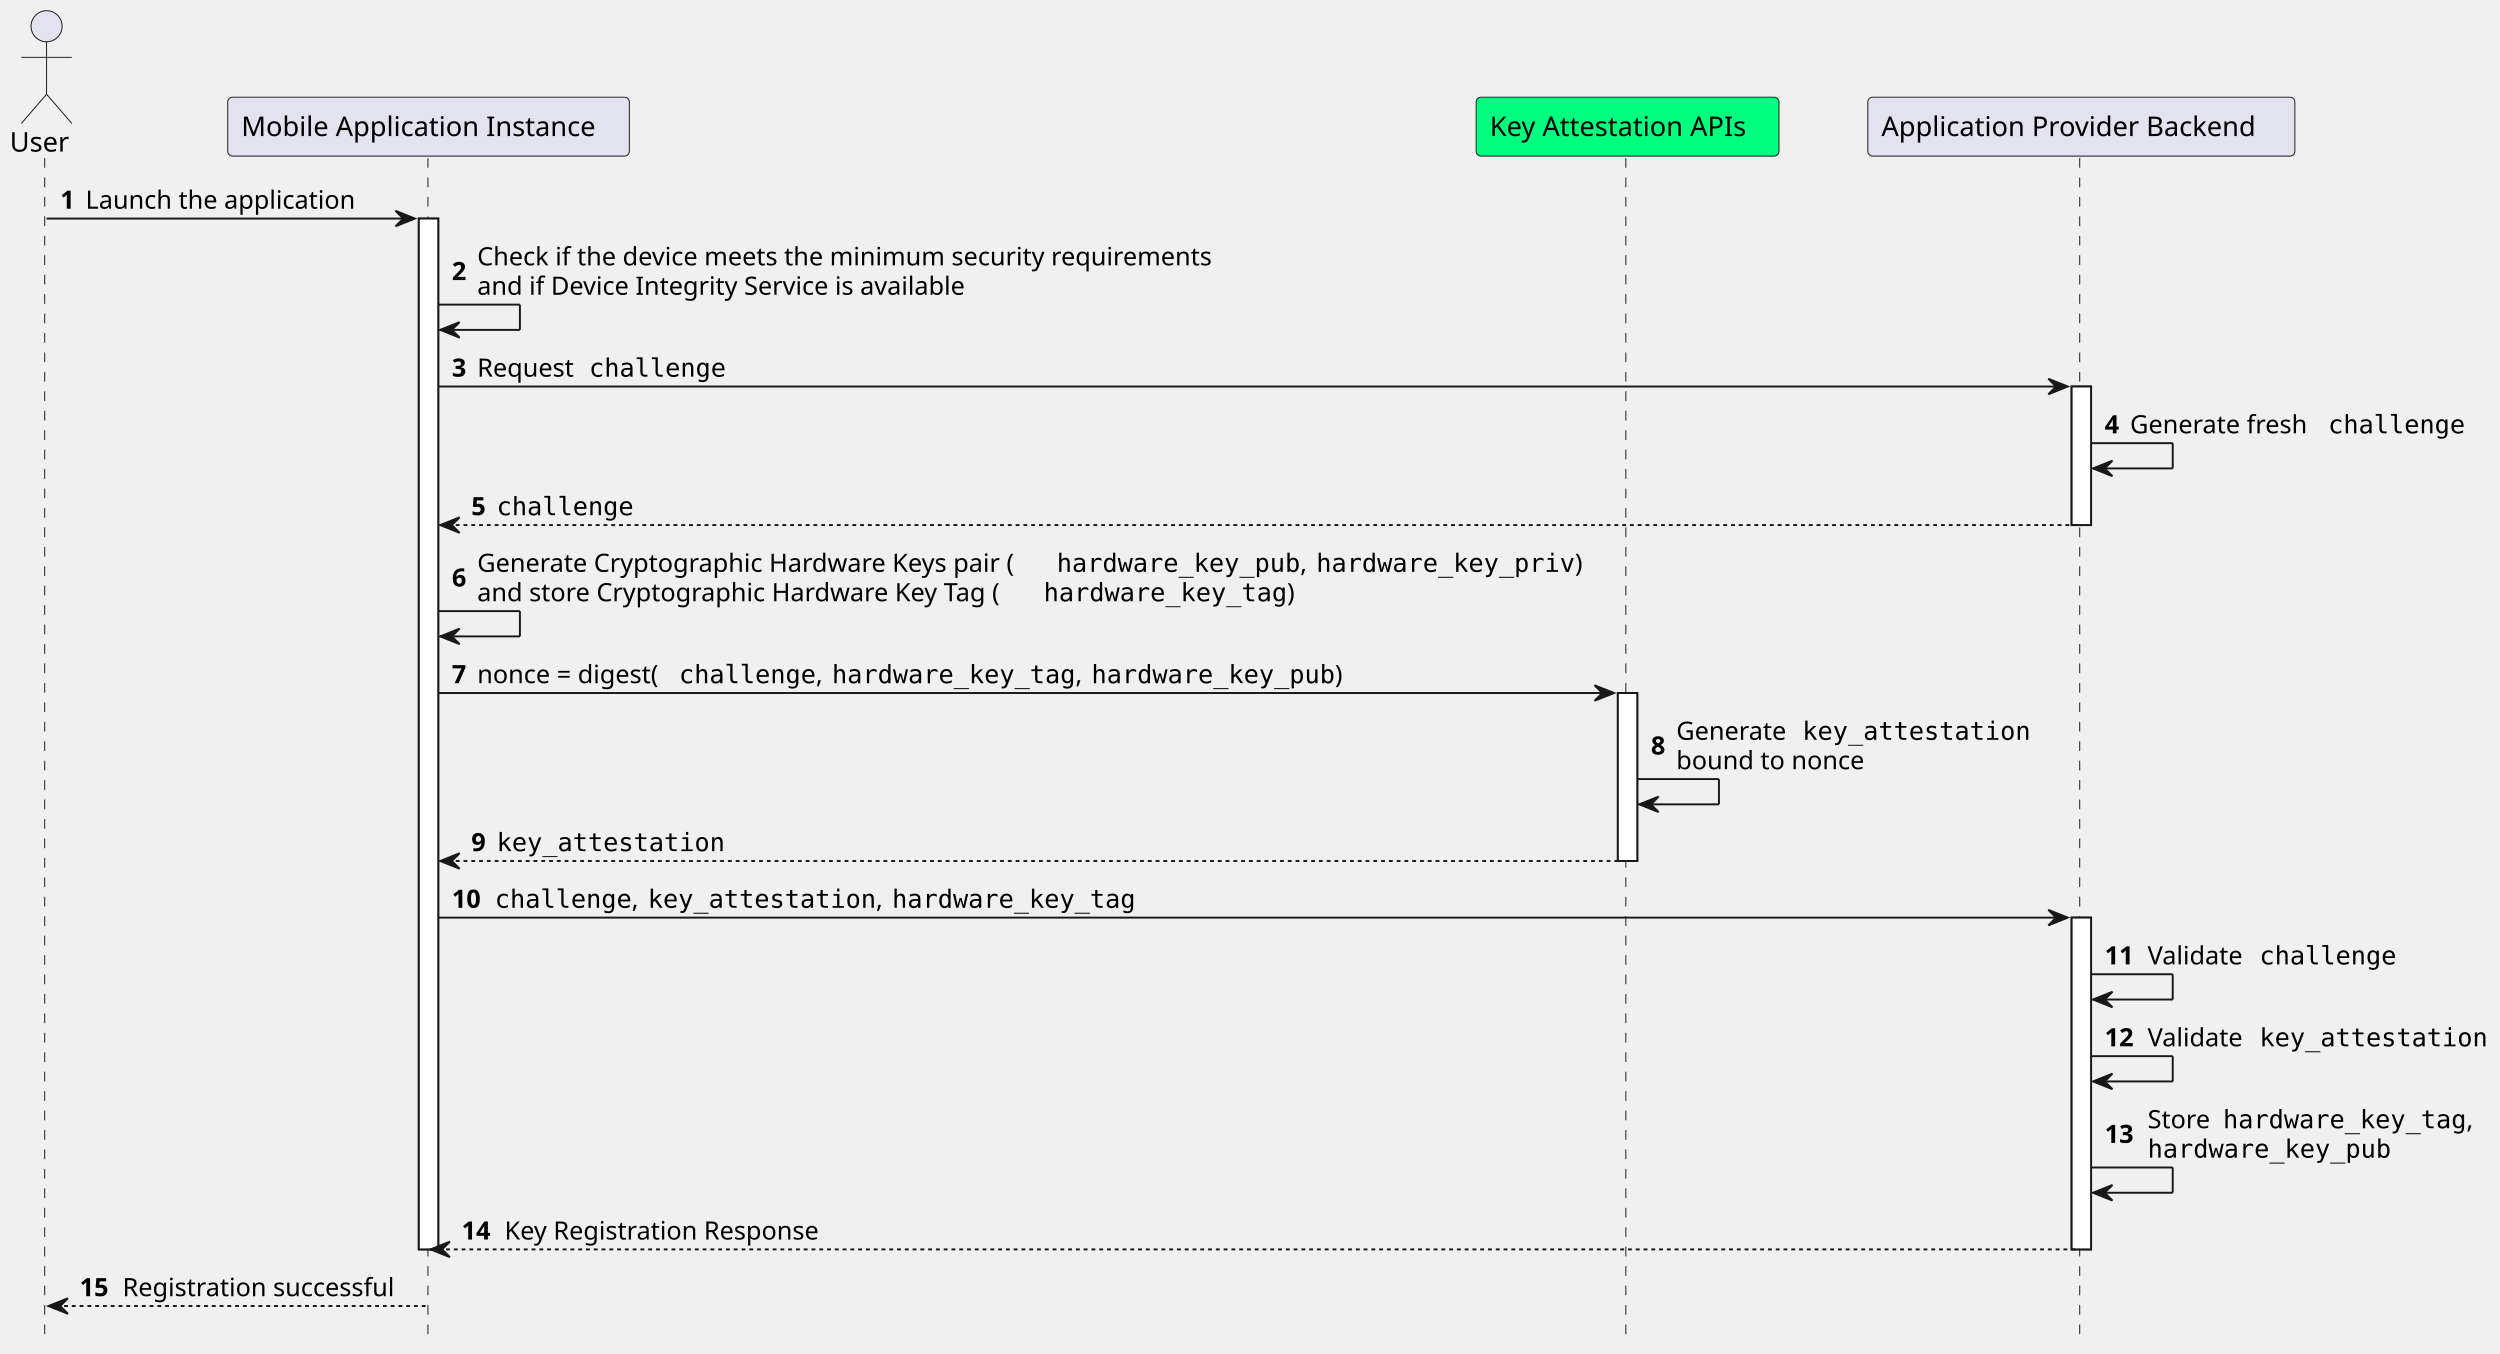
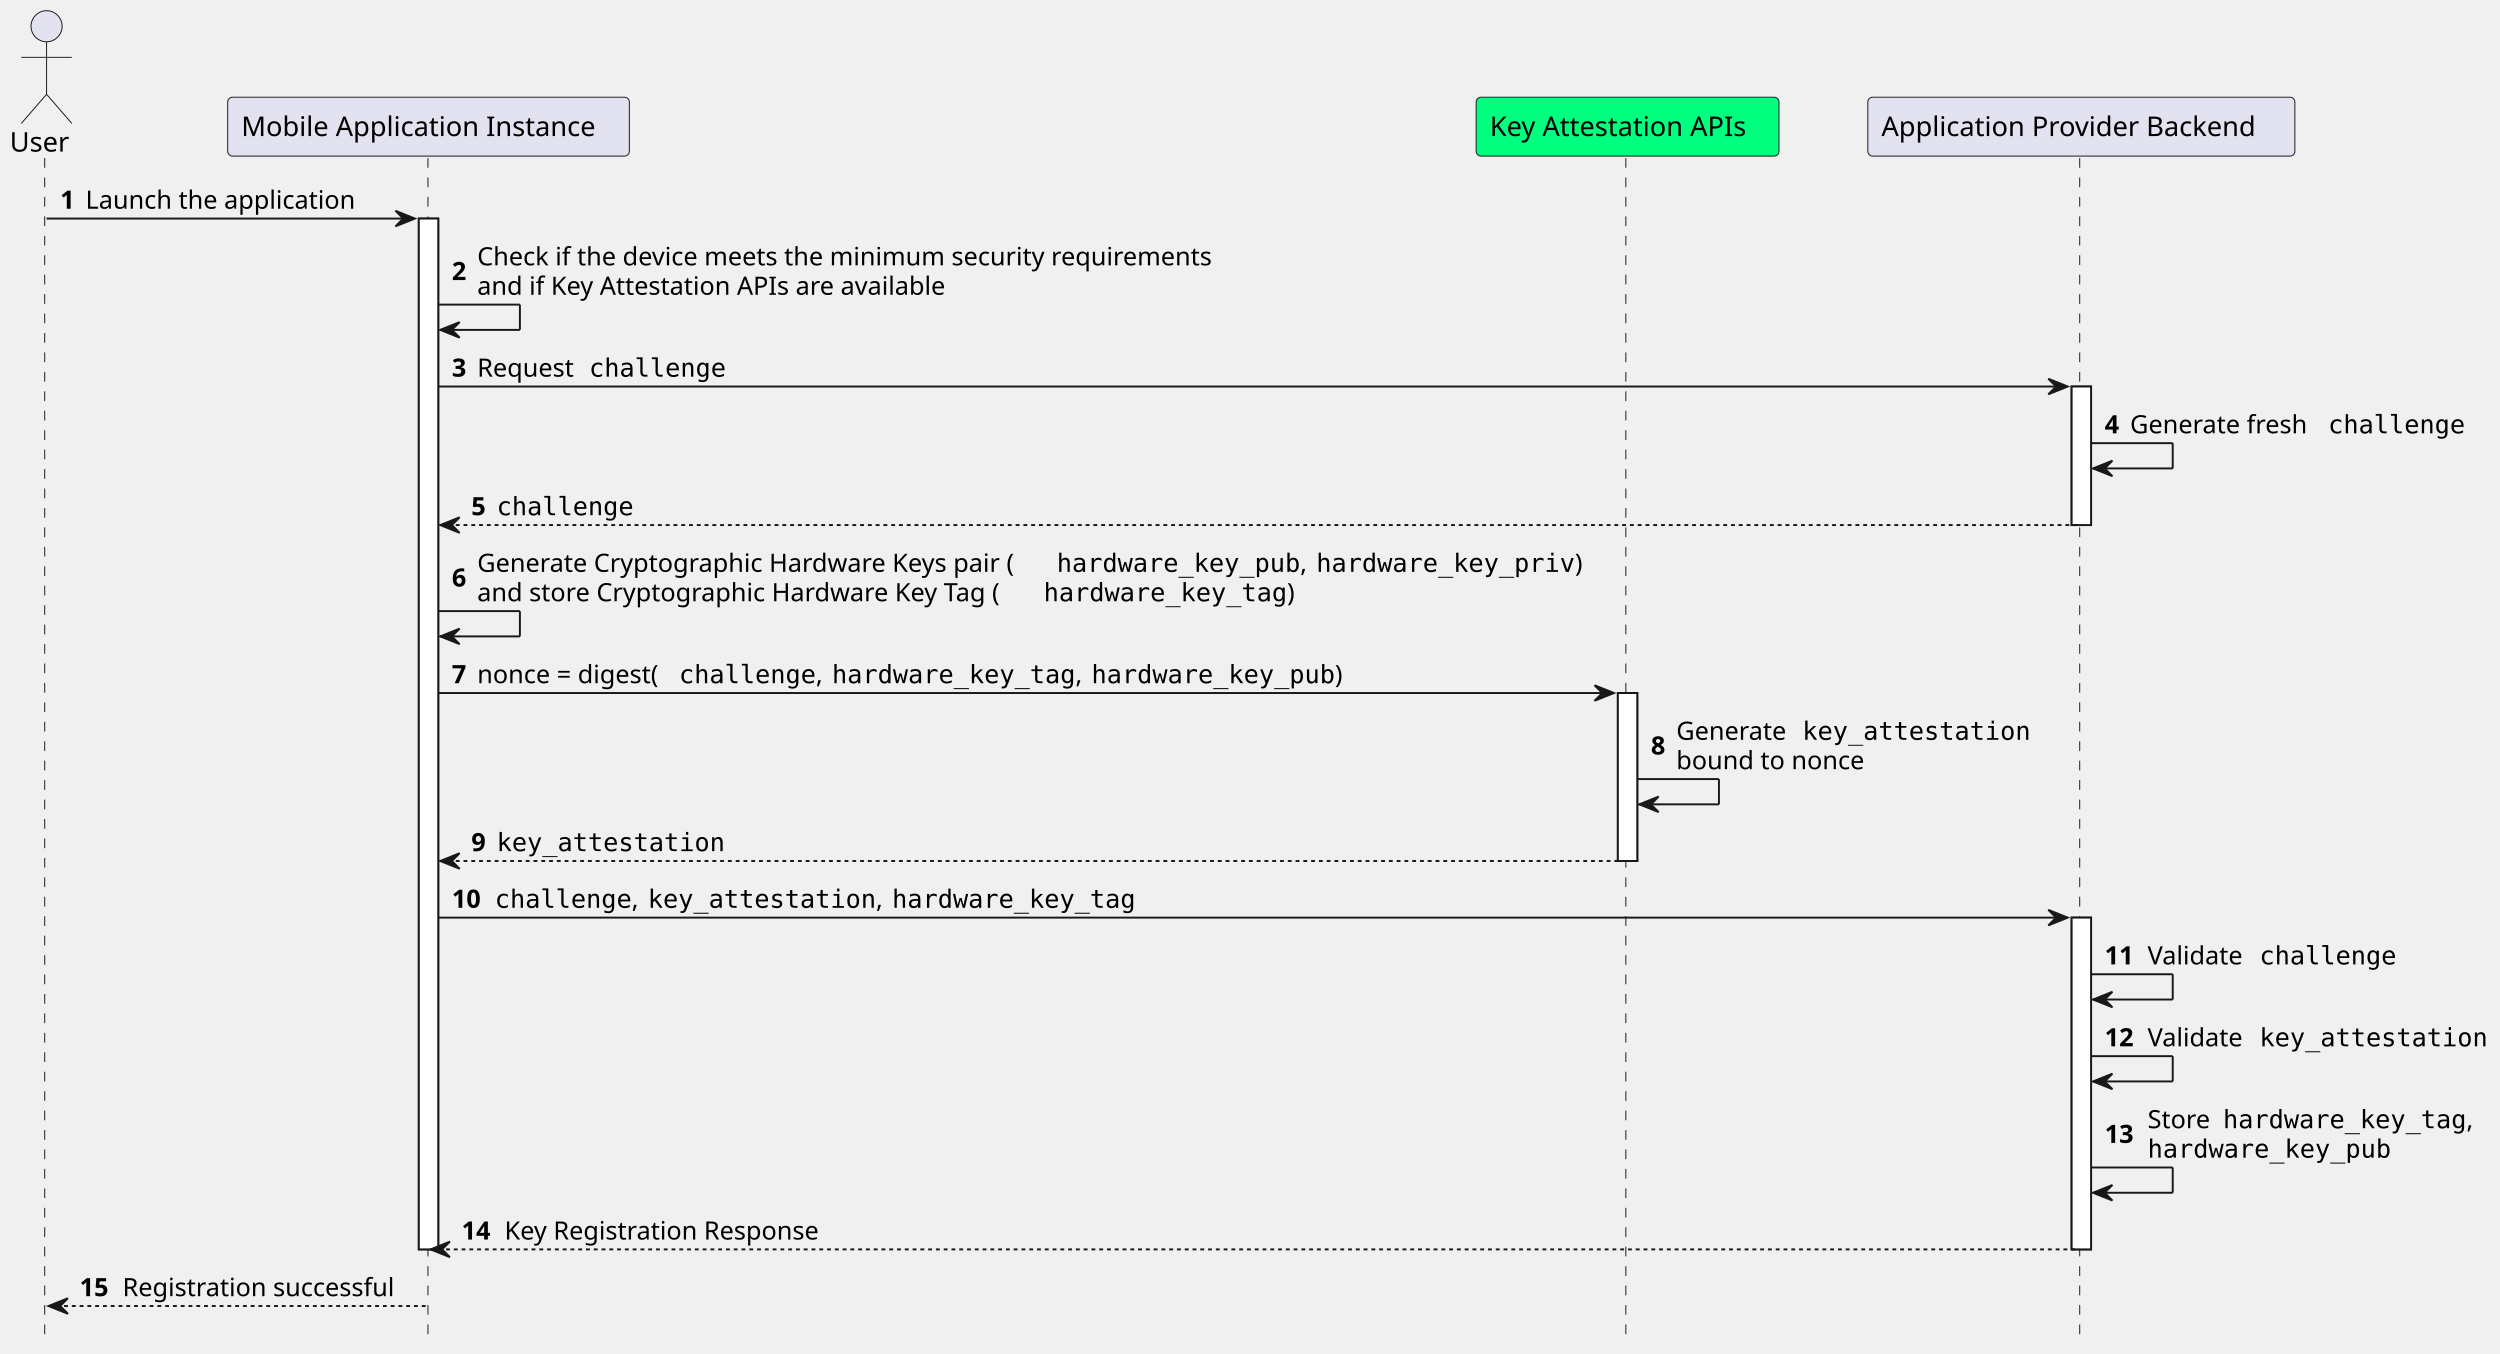
<svg xmlns="http://www.w3.org/2000/svg" contentStyleType="text/css" data-diagram-type="SEQUENCE" height="696px" preserveAspectRatio="none" style="width:1286px;height:696px;background:#FFFFFF;" version="1.1" viewBox="0 0 1286 696" width="1286px" zoomAndPan="magnify">
  <defs />
  <g>
    <g>
      <rect fill="#FFFFFF" height="530.258" style="stroke:#181818;stroke-width:1;" width="10" x="215.435" y="112.43" />
    </g>
    <g>
      <rect fill="#FFFFFF" height="86.398" style="stroke:#181818;stroke-width:1;" width="10" x="832.22" y="356.492" />
    </g>
    <g>
      <rect fill="#FFFFFF" height="71.266" style="stroke:#181818;stroke-width:1;" width="10" x="1065.646" y="198.828" />
    </g>
    <g>
      <rect fill="#FFFFFF" height="170.664" style="stroke:#181818;stroke-width:1;" width="10" x="1065.646" y="472.023" />
    </g>
    <g>
      <rect fill="#000000" fill-opacity="0" height="608.523" width="8" x="19.955" y="81.297" />
      <line style="stroke:#181818;stroke-width:0.5;stroke-dasharray:5.0,5.0;" x1="23" x2="23" y1="81.297" y2="689.82" />
    </g>
    <g>
      <rect fill="#000000" fill-opacity="0" height="608.523" width="8" x="216.435" y="81.297" />
      <line style="stroke:#181818;stroke-width:0.5;stroke-dasharray:5.0,5.0;" x1="220.137" x2="220.137" y1="81.297" y2="689.82" />
    </g>
    <g>
      <rect fill="#000000" fill-opacity="0" height="608.523" width="8" x="833.22" y="81.297" />
      <line style="stroke:#181818;stroke-width:0.5;stroke-dasharray:5.0,5.0;" x1="836.335" x2="836.335" y1="81.297" y2="689.82" />
    </g>
    <g>
      <rect fill="#000000" fill-opacity="0" height="608.523" width="8" x="1066.646" y="81.297" />
      <line style="stroke:#181818;stroke-width:0.5;stroke-dasharray:5.0,5.0;" x1="1069.806" x2="1069.806" y1="81.297" y2="689.82" />
    </g>
    <g class="participant participant-head" data-participant="user">
      <text fill="#000000" font-family="sans-serif" font-size="14" lengthAdjust="spacing" textLength="31.91" x="5" y="77.995">User</text>
      <ellipse cx="23.955" cy="13.5" fill="#E2E2F0" rx="8" ry="8" style="stroke:#181818;stroke-width:0.5;" />
      <path d="M23.955,21.5 L23.955,48.5 M10.955,29.5 L36.955,29.5 M23.955,48.5 L10.955,63.5 M23.955,48.5 L36.955,63.5" fill="none" style="stroke:#181818;stroke-width:0.5;" />
    </g>
    <g class="participant participant-head" data-participant="app">
      <rect fill="#E2E2F0" height="30.297" rx="2.5" ry="2.5" style="stroke:#181818;stroke-width:0.5;" width="206.596" x="117.137" y="50" />
      <text fill="#000000" font-family="sans-serif" font-size="14" lengthAdjust="spacing" textLength="192.596" x="124.137" y="69.995">Mobile Application Instance</text>
    </g>
    <g class="participant participant-head" data-participant="aats">
      <rect fill="#00FF7F" height="30.297" rx="2.5" ry="2.5" style="stroke:#181818;stroke-width:0.5;" width="155.77" x="759.335" y="50" />
      <text fill="#000000" font-family="sans-serif" font-size="14" lengthAdjust="spacing" textLength="141.77" x="766.335" y="69.995">Key Attestation APIs</text>
    </g>
    <g class="participant participant-head" data-participant="bck">
      <rect fill="#E2E2F0" height="30.297" rx="2.5" ry="2.5" style="stroke:#181818;stroke-width:0.5;" width="219.68" x="960.806" y="50" />
      <text fill="#000000" font-family="sans-serif" font-size="14" lengthAdjust="spacing" textLength="205.68" x="967.806" y="69.995">Application Provider Backend</text>
    </g>
    <g>
      <rect fill="#FFFFFF" height="530.258" style="stroke:#181818;stroke-width:1;" width="10" x="215.435" y="112.43" />
    </g>
    <g>
      <rect fill="#FFFFFF" height="86.398" style="stroke:#181818;stroke-width:1;" width="10" x="832.22" y="356.492" />
    </g>
    <g>
      <rect fill="#FFFFFF" height="71.266" style="stroke:#181818;stroke-width:1;" width="10" x="1065.646" y="198.828" />
    </g>
    <g>
      <rect fill="#FFFFFF" height="170.664" style="stroke:#181818;stroke-width:1;" width="10" x="1065.646" y="472.023" />
    </g>
    <g class="message" data-participant-1="user" data-participant-2="app">
      <polygon fill="#181818" points="203.435,108.43,213.435,112.43,203.435,116.43,207.435,112.43" style="stroke:#181818;stroke-width:1;" />
      <line style="stroke:#181818;stroke-width:1;" x1="23.955" x2="209.435" y1="112.43" y2="112.43" />
      <text fill="#000000" font-family="sans-serif" font-size="13" font-weight="bold" lengthAdjust="spacing" textLength="9.045" x="30.955" y="107.364">1</text>
      <text fill="#000000" font-family="sans-serif" font-size="13" lengthAdjust="spacing" textLength="148.383" x="44.001" y="107.364">Launch the application</text>
    </g>
    <g class="message" data-participant-1="app" data-participant-2="app">
      <line style="stroke:#181818;stroke-width:1;" x1="225.435" x2="267.435" y1="156.695" y2="156.695" />
      <line style="stroke:#181818;stroke-width:1;" x1="267.435" x2="267.435" y1="156.695" y2="169.695" />
      <line style="stroke:#181818;stroke-width:1;" x1="226.435" x2="267.435" y1="169.695" y2="169.695" />
      <polygon fill="#181818" points="236.435,165.695,226.435,169.695,236.435,173.695,232.435,169.695" style="stroke:#181818;stroke-width:1;" />
      <text fill="#000000" font-family="sans-serif" font-size="13" font-weight="bold" lengthAdjust="spacing" textLength="9.045" x="232.435" y="144.063">2</text>
      <text fill="#000000" font-family="sans-serif" font-size="13" lengthAdjust="spacing" textLength="408.294" x="245.48" y="136.497">Check if the device meets the minimum security requirements</text>
-       <text fill="#000000" font-family="sans-serif" font-size="13" lengthAdjust="spacing" textLength="274.174" x="245.48" y="151.629">and if Device Integrity Service is available</text>
+       <text fill="#000000" font-family="sans-serif" font-size="13" lengthAdjust="spacing" textLength="260.806" x="245.48" y="151.629">and if Key Attestation APIs are available</text>
    </g>
    <g class="message" data-participant-1="app" data-participant-2="bck">
      <polygon fill="#181818" points="1053.646,194.828,1063.646,198.828,1053.646,202.828,1057.646,198.828" style="stroke:#181818;stroke-width:1;" />
      <line style="stroke:#181818;stroke-width:1;" x1="225.435" x2="1059.646" y1="198.828" y2="198.828" />
      <text fill="#000000" font-family="sans-serif" font-size="13" font-weight="bold" lengthAdjust="spacing" textLength="9.045" x="232.435" y="193.762">3</text>
      <text fill="#000000" font-family="sans-serif" font-size="13" lengthAdjust="spacing" textLength="53.39" x="245.48" y="193.762">Request</text>
      <text fill="#000000" font-family="monospace" font-size="13" lengthAdjust="spacing" textLength="70.44" x="303.002" y="193.762">challenge</text>
    </g>
    <g class="message" data-participant-1="bck" data-participant-2="bck">
      <line style="stroke:#181818;stroke-width:1;" x1="1075.646" x2="1117.646" y1="227.961" y2="227.961" />
      <line style="stroke:#181818;stroke-width:1;" x1="1117.646" x2="1117.646" y1="227.961" y2="240.961" />
      <line style="stroke:#181818;stroke-width:1;" x1="1076.646" x2="1117.646" y1="240.961" y2="240.961" />
      <polygon fill="#181818" points="1086.646,236.961,1076.646,240.961,1086.646,244.961,1082.646,240.961" style="stroke:#181818;stroke-width:1;" />
      <text fill="#000000" font-family="sans-serif" font-size="13" font-weight="bold" lengthAdjust="spacing" textLength="9.045" x="1082.646" y="222.895">4</text>
      <text fill="#000000" font-family="sans-serif" font-size="13" lengthAdjust="spacing" textLength="97.779" x="1095.691" y="222.895">Generate fresh</text>
      <text fill="#000000" font-family="monospace" font-size="13" lengthAdjust="spacing" textLength="70.44" x="1197.602" y="222.895">challenge</text>
    </g>
    <g class="message" data-participant-1="bck" data-participant-2="app">
      <polygon fill="#181818" points="236.435,266.094,226.435,270.094,236.435,274.094,232.435,270.094" style="stroke:#181818;stroke-width:1;" />
      <line style="stroke:#181818;stroke-width:1;stroke-dasharray:2.0,2.0;" x1="230.435" x2="1069.646" y1="270.094" y2="270.094" />
      <text fill="#000000" font-family="sans-serif" font-size="13" font-weight="bold" lengthAdjust="spacing" textLength="9.045" x="242.435" y="265.028">5</text>
      <text fill="#000000" font-family="monospace" font-size="13" lengthAdjust="spacing" textLength="70.44" x="255.48" y="265.028">challenge</text>
    </g>
    <g class="message" data-participant-1="app" data-participant-2="app">
      <line style="stroke:#181818;stroke-width:1;" x1="225.435" x2="267.435" y1="314.359" y2="314.359" />
      <line style="stroke:#181818;stroke-width:1;" x1="267.435" x2="267.435" y1="314.359" y2="327.359" />
      <line style="stroke:#181818;stroke-width:1;" x1="226.435" x2="267.435" y1="327.359" y2="327.359" />
      <polygon fill="#181818" points="236.435,323.359,226.435,327.359,236.435,331.359,232.435,327.359" style="stroke:#181818;stroke-width:1;" />
      <text fill="#000000" font-family="sans-serif" font-size="13" font-weight="bold" lengthAdjust="spacing" textLength="9.045" x="232.435" y="301.727">6</text>
      <text fill="#000000" font-family="sans-serif" font-size="13" lengthAdjust="spacing" textLength="298.124" x="245.48" y="294.161">Generate Cryptographic Hardware Keys pair (</text>
      <text fill="#000000" font-family="monospace" font-size="13" lengthAdjust="spacing" textLength="125.227" x="543.604" y="294.161">hardware_key_pub</text>
      <text fill="#000000" font-family="sans-serif" font-size="13" lengthAdjust="spacing" textLength="4.132" x="668.831" y="294.161">,</text>
      <text fill="#000000" font-family="monospace" font-size="13" lengthAdjust="spacing" textLength="133.053" x="677.095" y="294.161">hardware_key_priv</text>
      <text fill="#000000" font-family="sans-serif" font-size="13" lengthAdjust="spacing" textLength="5.072" x="810.148" y="294.161">)</text>
      <text fill="#000000" font-family="sans-serif" font-size="13" lengthAdjust="spacing" textLength="291.377" x="245.48" y="309.293">and store Cryptographic Hardware Key Tag (</text>
      <text fill="#000000" font-family="monospace" font-size="13" lengthAdjust="spacing" textLength="125.227" x="536.856" y="309.293">hardware_key_tag</text>
      <text fill="#000000" font-family="sans-serif" font-size="13" lengthAdjust="spacing" textLength="5.072" x="662.083" y="309.293">)</text>
    </g>
    <g class="message" data-participant-1="app" data-participant-2="aats">
      <polygon fill="#181818" points="820.22,352.492,830.22,356.492,820.22,360.492,824.22,356.492" style="stroke:#181818;stroke-width:1;" />
      <line style="stroke:#181818;stroke-width:1;" x1="225.435" x2="826.22" y1="356.492" y2="356.492" />
      <text fill="#000000" font-family="sans-serif" font-size="13" font-weight="bold" lengthAdjust="spacing" textLength="9.045" x="232.435" y="351.426">7</text>
      <text fill="#000000" font-family="sans-serif" font-size="13" lengthAdjust="spacing" textLength="103.79" x="245.48" y="351.426">nonce = digest(</text>
      <text fill="#000000" font-family="monospace" font-size="13" lengthAdjust="spacing" textLength="70.44" x="349.271" y="351.426">challenge</text>
      <text fill="#000000" font-family="sans-serif" font-size="13" lengthAdjust="spacing" textLength="4.132" x="419.71" y="351.426">,</text>
      <text fill="#000000" font-family="monospace" font-size="13" lengthAdjust="spacing" textLength="125.227" x="427.975" y="351.426">hardware_key_tag</text>
      <text fill="#000000" font-family="sans-serif" font-size="13" lengthAdjust="spacing" textLength="4.132" x="553.202" y="351.426">,</text>
      <text fill="#000000" font-family="monospace" font-size="13" lengthAdjust="spacing" textLength="125.227" x="561.466" y="351.426">hardware_key_pub</text>
      <text fill="#000000" font-family="sans-serif" font-size="13" lengthAdjust="spacing" textLength="5.072" x="686.693" y="351.426">)</text>
    </g>
    <g class="message" data-participant-1="aats" data-participant-2="aats">
      <line style="stroke:#181818;stroke-width:1;" x1="842.22" x2="884.22" y1="400.758" y2="400.758" />
      <line style="stroke:#181818;stroke-width:1;" x1="884.22" x2="884.22" y1="400.758" y2="413.758" />
      <line style="stroke:#181818;stroke-width:1;" x1="843.22" x2="884.22" y1="413.758" y2="413.758" />
      <polygon fill="#181818" points="853.22,409.758,843.22,413.758,853.22,417.758,849.22,413.758" style="stroke:#181818;stroke-width:1;" />
      <text fill="#000000" font-family="sans-serif" font-size="13" font-weight="bold" lengthAdjust="spacing" textLength="9.045" x="849.22" y="388.125">8</text>
      <text fill="#000000" font-family="sans-serif" font-size="13" lengthAdjust="spacing" textLength="60.715" x="862.266" y="380.559">Generate</text>
      <text fill="#000000" font-family="monospace" font-size="13" lengthAdjust="spacing" textLength="117.4" x="927.113" y="380.559">key_attestation</text>
      <text fill="#000000" font-family="sans-serif" font-size="13" lengthAdjust="spacing" textLength="4.132" x="1044.513" y="380.559"> </text>
      <text fill="#000000" font-family="sans-serif" font-size="13" lengthAdjust="spacing" textLength="101.829" x="862.266" y="395.692">bound to nonce</text>
    </g>
    <g class="message" data-participant-1="aats" data-participant-2="app">
      <polygon fill="#181818" points="236.435,438.891,226.435,442.891,236.435,446.891,232.435,442.891" style="stroke:#181818;stroke-width:1;" />
      <line style="stroke:#181818;stroke-width:1;stroke-dasharray:2.0,2.0;" x1="230.435" x2="836.22" y1="442.891" y2="442.891" />
      <text fill="#000000" font-family="sans-serif" font-size="13" font-weight="bold" lengthAdjust="spacing" textLength="9.045" x="242.435" y="437.825">9</text>
      <text fill="#000000" font-family="monospace" font-size="13" lengthAdjust="spacing" textLength="117.4" x="255.48" y="437.825">key_attestation</text>
    </g>
    <g class="message" data-participant-1="app" data-participant-2="bck">
      <polygon fill="#181818" points="1053.646,468.023,1063.646,472.023,1053.646,476.023,1057.646,472.023" style="stroke:#181818;stroke-width:1;" />
      <line style="stroke:#181818;stroke-width:1;" x1="225.435" x2="1059.646" y1="472.023" y2="472.023" />
      <text fill="#000000" font-family="sans-serif" font-size="13" font-weight="bold" lengthAdjust="spacing" textLength="18.091" x="232.435" y="466.957">10</text>
      <text fill="#000000" font-family="monospace" font-size="13" lengthAdjust="spacing" textLength="70.44" x="254.525" y="466.957">challenge</text>
      <text fill="#000000" font-family="sans-serif" font-size="13" lengthAdjust="spacing" textLength="4.132" x="324.965" y="466.957">,</text>
      <text fill="#000000" font-family="monospace" font-size="13" lengthAdjust="spacing" textLength="117.4" x="333.23" y="466.957">key_attestation</text>
      <text fill="#000000" font-family="sans-serif" font-size="13" lengthAdjust="spacing" textLength="4.132" x="450.63" y="466.957">,</text>
      <text fill="#000000" font-family="monospace" font-size="13" lengthAdjust="spacing" textLength="125.227" x="458.894" y="466.957">hardware_key_tag</text>
    </g>
    <g class="message" data-participant-1="bck" data-participant-2="bck">
      <line style="stroke:#181818;stroke-width:1;" x1="1075.646" x2="1117.646" y1="501.156" y2="501.156" />
      <line style="stroke:#181818;stroke-width:1;" x1="1117.646" x2="1117.646" y1="501.156" y2="514.156" />
      <line style="stroke:#181818;stroke-width:1;" x1="1076.646" x2="1117.646" y1="514.156" y2="514.156" />
      <polygon fill="#181818" points="1086.646,510.156,1076.646,514.156,1086.646,518.156,1082.646,514.156" style="stroke:#181818;stroke-width:1;" />
      <text fill="#000000" font-family="sans-serif" font-size="13" font-weight="bold" lengthAdjust="spacing" textLength="18.091" x="1082.646" y="496.09">11</text>
      <text fill="#000000" font-family="sans-serif" font-size="13" lengthAdjust="spacing" textLength="53.397" x="1104.736" y="496.09">Validate</text>
      <text fill="#000000" font-family="monospace" font-size="13" lengthAdjust="spacing" textLength="70.44" x="1162.265" y="496.09">challenge</text>
    </g>
    <g class="message" data-participant-1="bck" data-participant-2="bck">
      <line style="stroke:#181818;stroke-width:1;" x1="1075.646" x2="1117.646" y1="543.289" y2="543.289" />
      <line style="stroke:#181818;stroke-width:1;" x1="1117.646" x2="1117.646" y1="543.289" y2="556.289" />
      <line style="stroke:#181818;stroke-width:1;" x1="1076.646" x2="1117.646" y1="556.289" y2="556.289" />
      <polygon fill="#181818" points="1086.646,552.289,1076.646,556.289,1086.646,560.289,1082.646,556.289" style="stroke:#181818;stroke-width:1;" />
      <text fill="#000000" font-family="sans-serif" font-size="13" font-weight="bold" lengthAdjust="spacing" textLength="18.091" x="1082.646" y="538.223">12</text>
      <text fill="#000000" font-family="sans-serif" font-size="13" lengthAdjust="spacing" textLength="53.397" x="1104.736" y="538.223">Validate</text>
      <text fill="#000000" font-family="monospace" font-size="13" lengthAdjust="spacing" textLength="117.4" x="1162.265" y="538.223">key_attestation</text>
    </g>
    <g class="message" data-participant-1="bck" data-participant-2="bck">
      <line style="stroke:#181818;stroke-width:1;" x1="1075.646" x2="1117.646" y1="600.555" y2="600.555" />
      <line style="stroke:#181818;stroke-width:1;" x1="1117.646" x2="1117.646" y1="600.555" y2="613.555" />
      <line style="stroke:#181818;stroke-width:1;" x1="1076.646" x2="1117.646" y1="613.555" y2="613.555" />
      <polygon fill="#181818" points="1086.646,609.555,1076.646,613.555,1086.646,617.555,1082.646,613.555" style="stroke:#181818;stroke-width:1;" />
      <text fill="#000000" font-family="sans-serif" font-size="13" font-weight="bold" lengthAdjust="spacing" textLength="18.091" x="1082.646" y="587.922">13</text>
      <text fill="#000000" font-family="sans-serif" font-size="13" lengthAdjust="spacing" textLength="34.645" x="1104.736" y="580.356">Store</text>
      <text fill="#000000" font-family="monospace" font-size="13" lengthAdjust="spacing" textLength="125.227" x="1143.514" y="580.356">hardware_key_tag</text>
      <text fill="#000000" font-family="sans-serif" font-size="13" lengthAdjust="spacing" textLength="4.132" x="1268.741" y="580.356">,</text>
      <text fill="#000000" font-family="monospace" font-size="13" lengthAdjust="spacing" textLength="125.227" x="1104.736" y="595.489">hardware_key_pub</text>
    </g>
    <g class="message" data-participant-1="bck" data-participant-2="app">
      <polygon fill="#181818" points="231.435,638.688,221.435,642.688,231.435,646.688,227.435,642.688" style="stroke:#181818;stroke-width:1;" />
      <line style="stroke:#181818;stroke-width:1;stroke-dasharray:2.0,2.0;" x1="225.435" x2="1069.646" y1="642.688" y2="642.688" />
      <text fill="#000000" font-family="sans-serif" font-size="13" font-weight="bold" lengthAdjust="spacing" textLength="18.091" x="237.435" y="637.622">14</text>
      <text fill="#000000" font-family="sans-serif" font-size="13" lengthAdjust="spacing" textLength="174.478" x="259.525" y="637.622">Key Registration Response</text>
    </g>
    <g class="message" data-participant-1="app" data-participant-2="user">
      <polygon fill="#181818" points="34.955,667.82,24.955,671.82,34.955,675.82,30.955,671.82" style="stroke:#181818;stroke-width:1;" />
      <line style="stroke:#181818;stroke-width:1;stroke-dasharray:2.0,2.0;" x1="28.955" x2="219.435" y1="671.82" y2="671.82" />
      <text fill="#000000" font-family="sans-serif" font-size="13" font-weight="bold" lengthAdjust="spacing" textLength="18.091" x="40.955" y="666.754">15</text>
      <text fill="#000000" font-family="sans-serif" font-size="13" lengthAdjust="spacing" textLength="150.389" x="63.046" y="666.754">Registration successful</text>
    </g>
  </g>
</svg>
